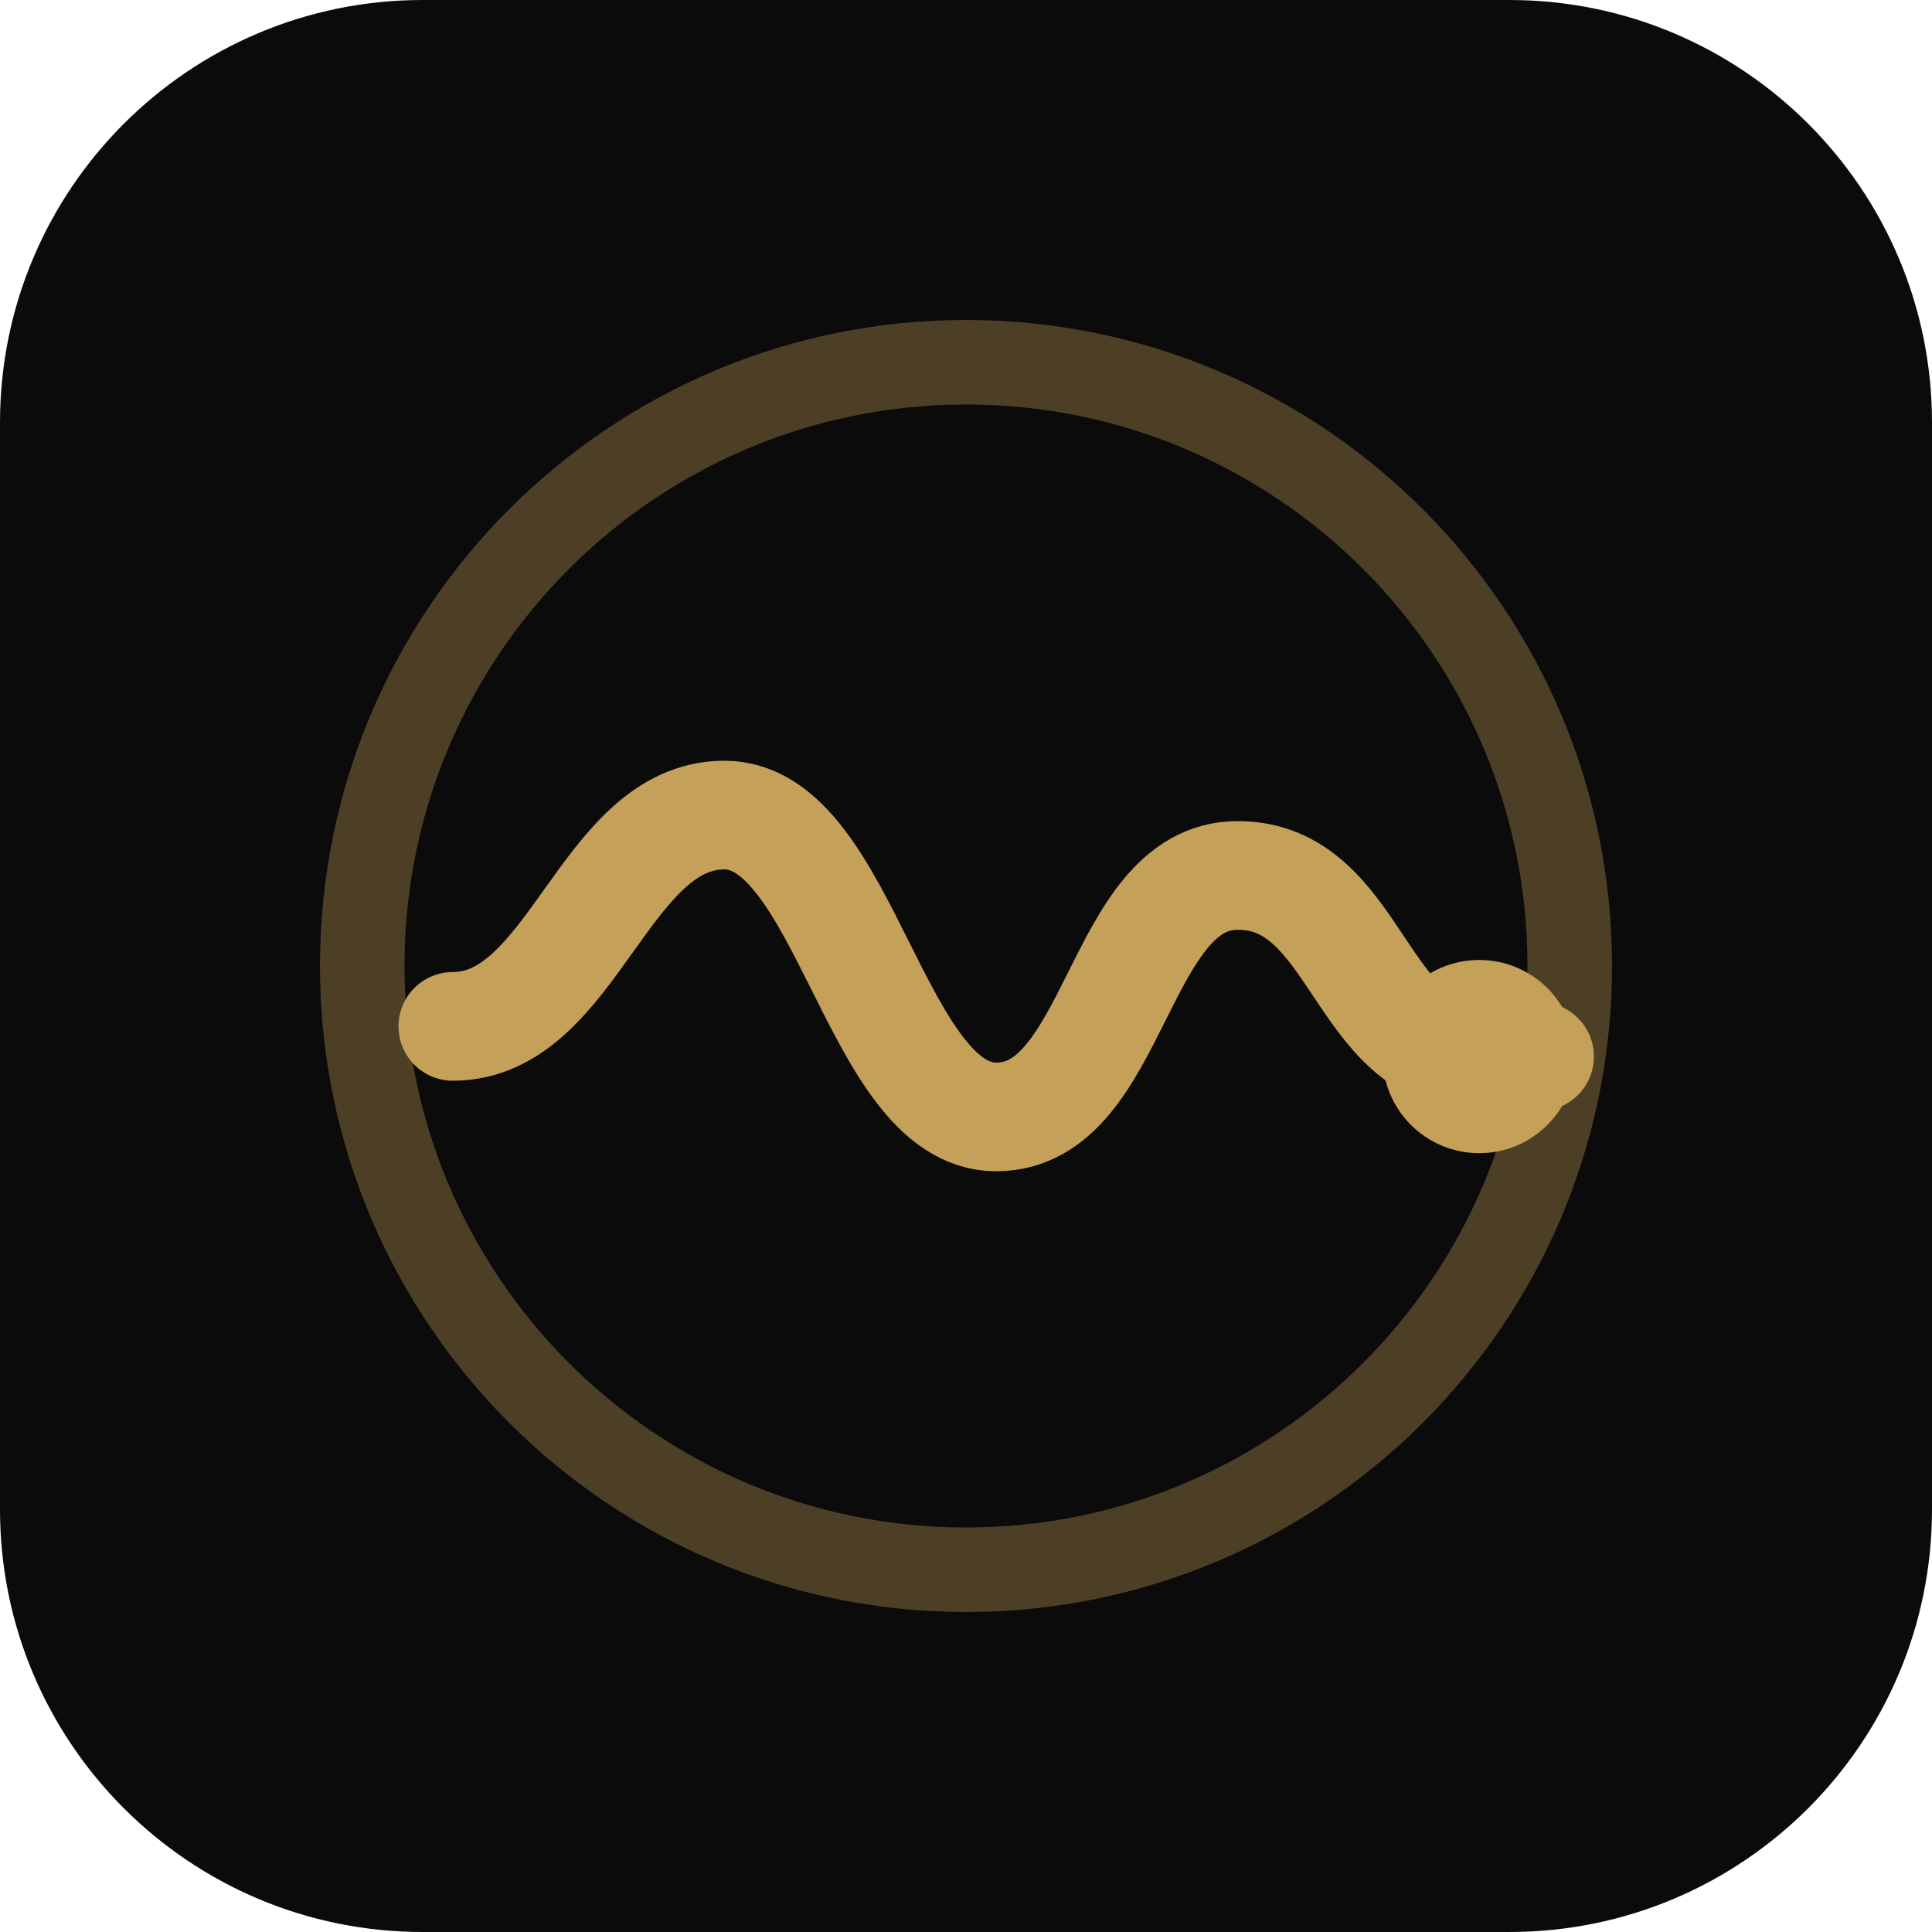
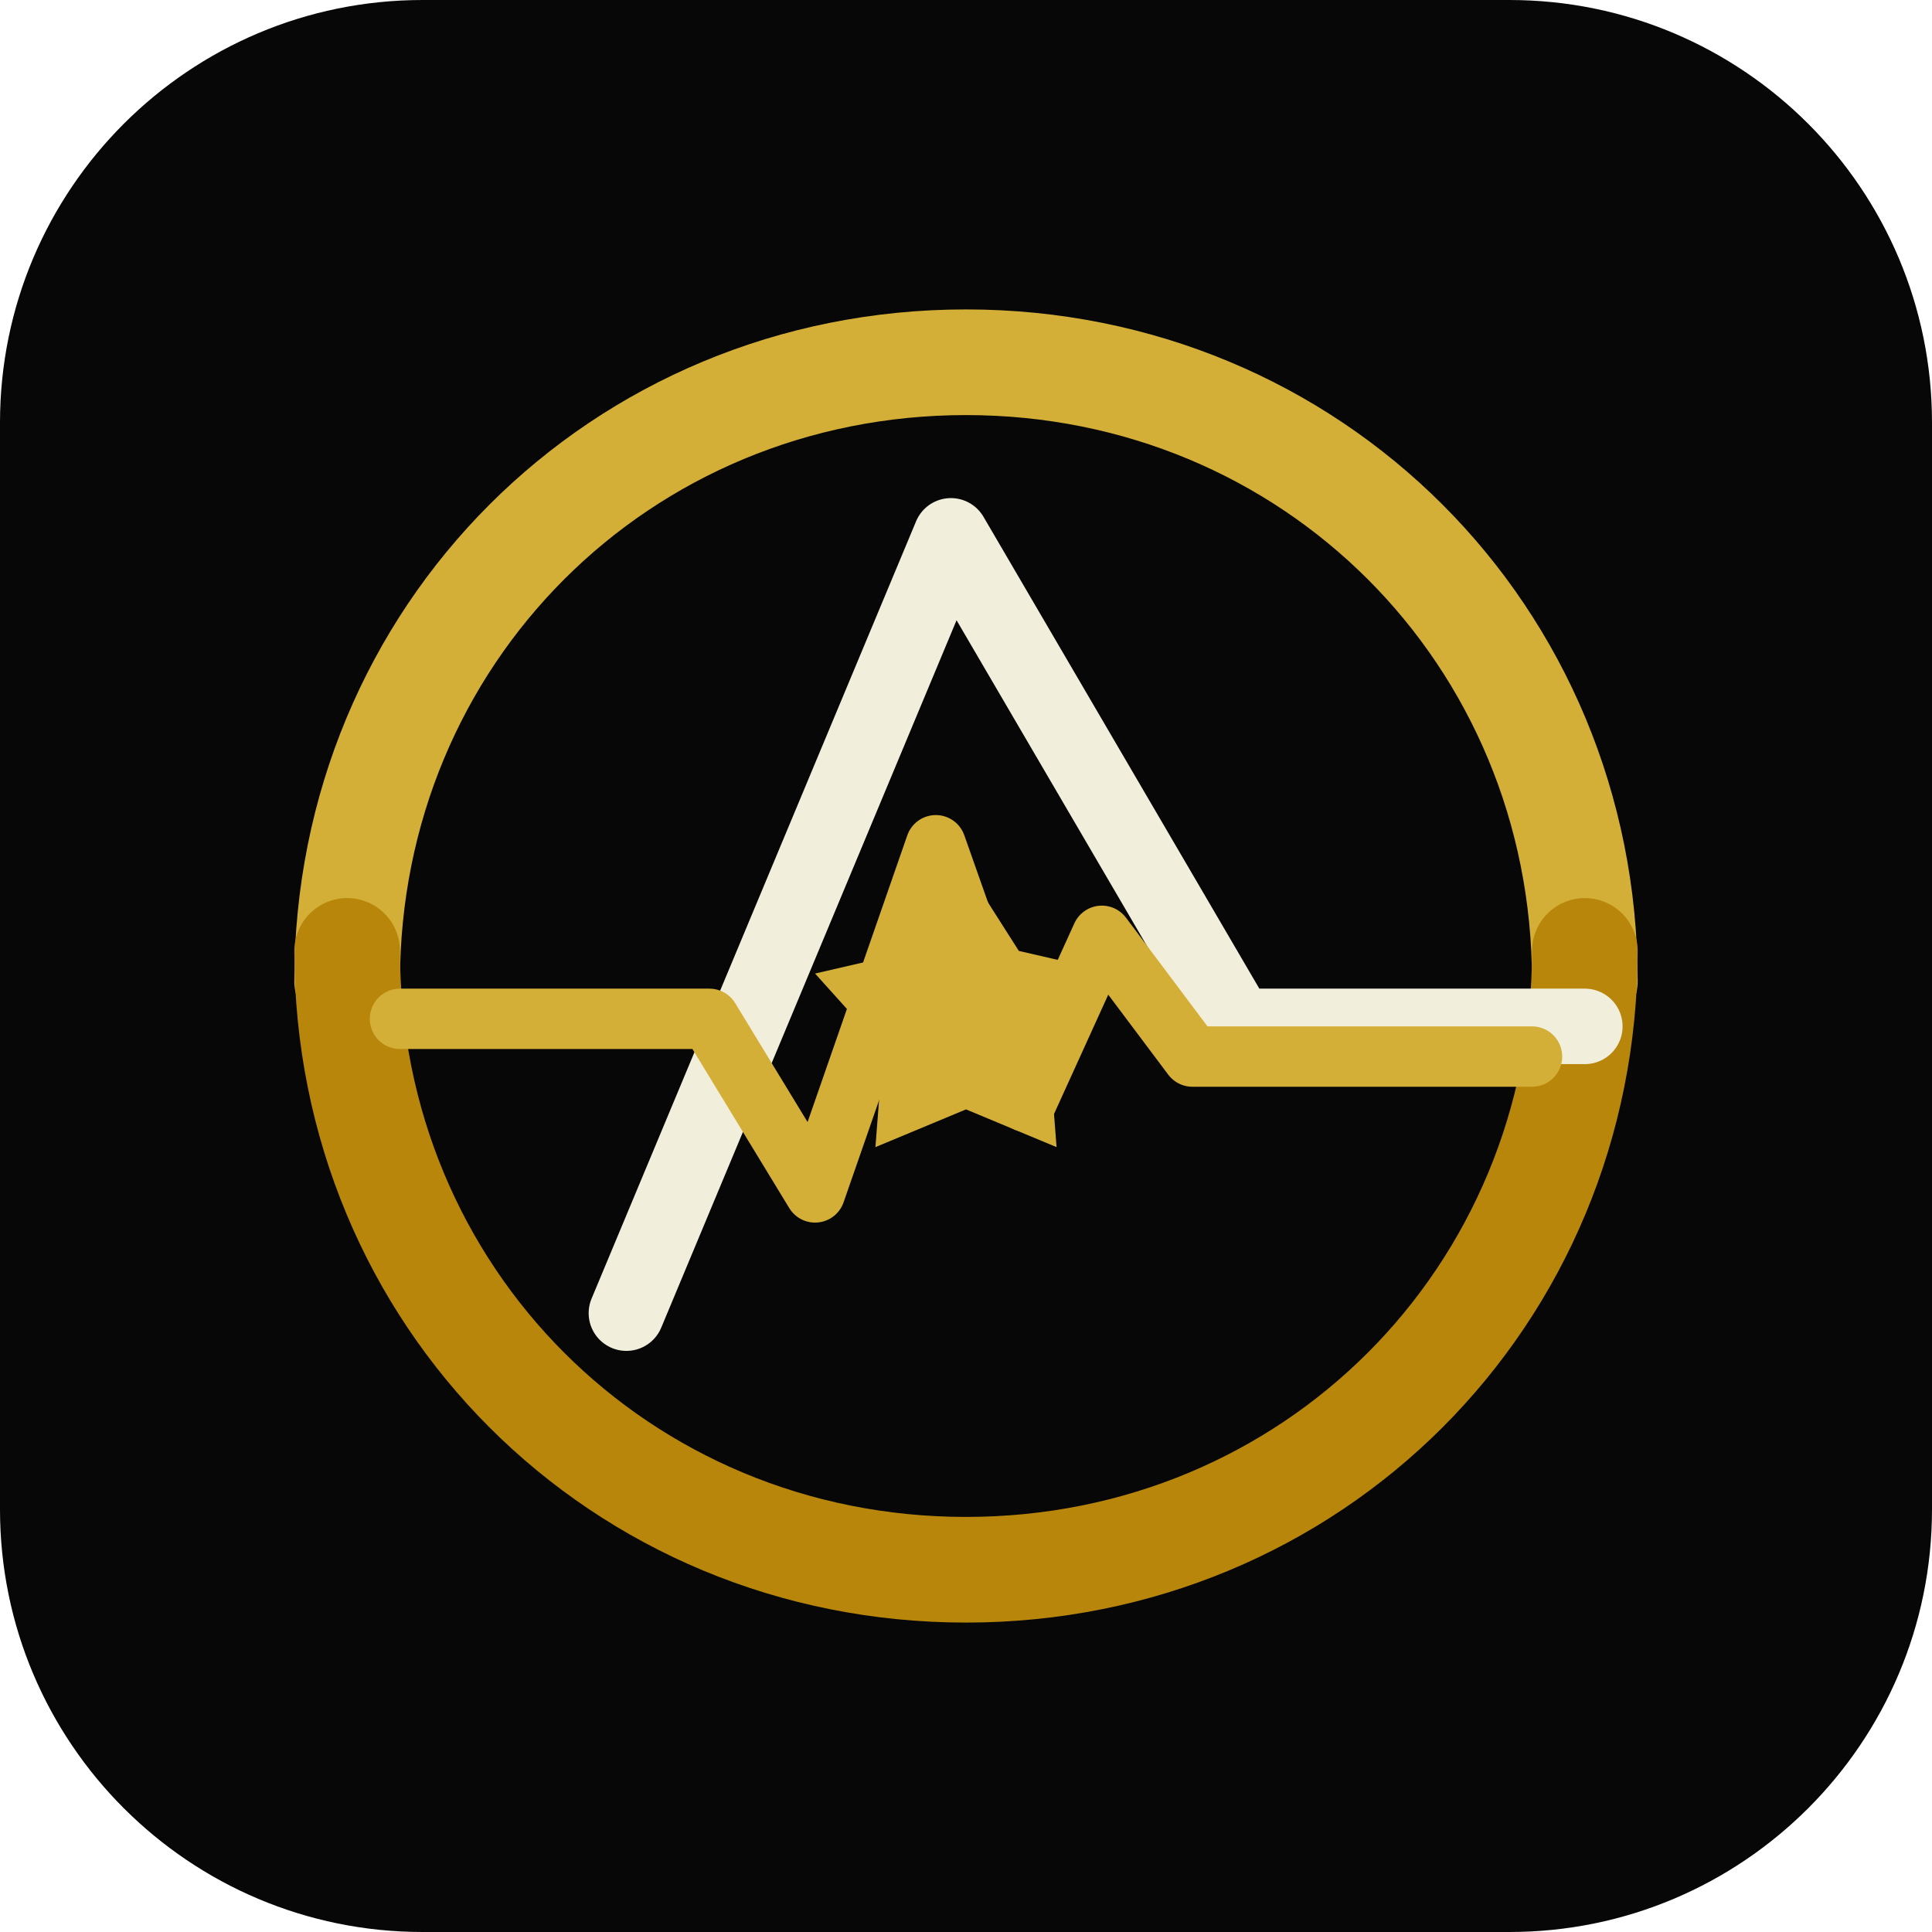
- <svg xmlns="http://www.w3.org/2000/svg" width="256" height="256" viewBox="0 0 64 64" fill="none">
-   <rect width="64" height="64" rx="14" fill="#0B0B0B" />
-   <circle cx="32" cy="32" r="20" stroke="#C5A059" stroke-width="2.8" opacity="0.35" />
-   <path d="M15 34c4 0 5-7 9-7s5 10 9 10 4-8 8-8 4 6 8 6h2" stroke="#C5A059" stroke-width="3.6" stroke-linecap="round" stroke-linejoin="round" />
-   <circle cx="49" cy="35" r="3.2" fill="#C5A059" />
+ <svg xmlns="http://www.w3.org/2000/svg" width="256" height="256" viewBox="0 0 256 256" fill="none">
+   <rect width="256" height="256" rx="56" fill="#070708" />
+   <path d="M46 130C46 84.16 82.16 48 128 48C173.84 48 210 84.16 210 130" stroke="#D4AF37" stroke-width="14" stroke-linecap="round" />
+   <path d="M210 126C210 171.84 173.84 208 128 208C82.16 208 46 171.84 46 126" stroke="#B8860B" stroke-width="14" stroke-linecap="round" />
+   <path d="M83 174L126 71L164 136H210" stroke="#F2EEDC" stroke-width="10" stroke-linecap="round" stroke-linejoin="round" />
+   <path d="M53 135H94L108 158L124 112L136 146L146 124L158 140H203" stroke="#D4AF37" stroke-width="8" stroke-linecap="round" stroke-linejoin="round" />
+   <path d="M128 115L135 126L148 129L139 139L140 152L128 147L116 152L117 139L108 129L121 126L128 115Z" fill="#D4AF37" />
</svg>
